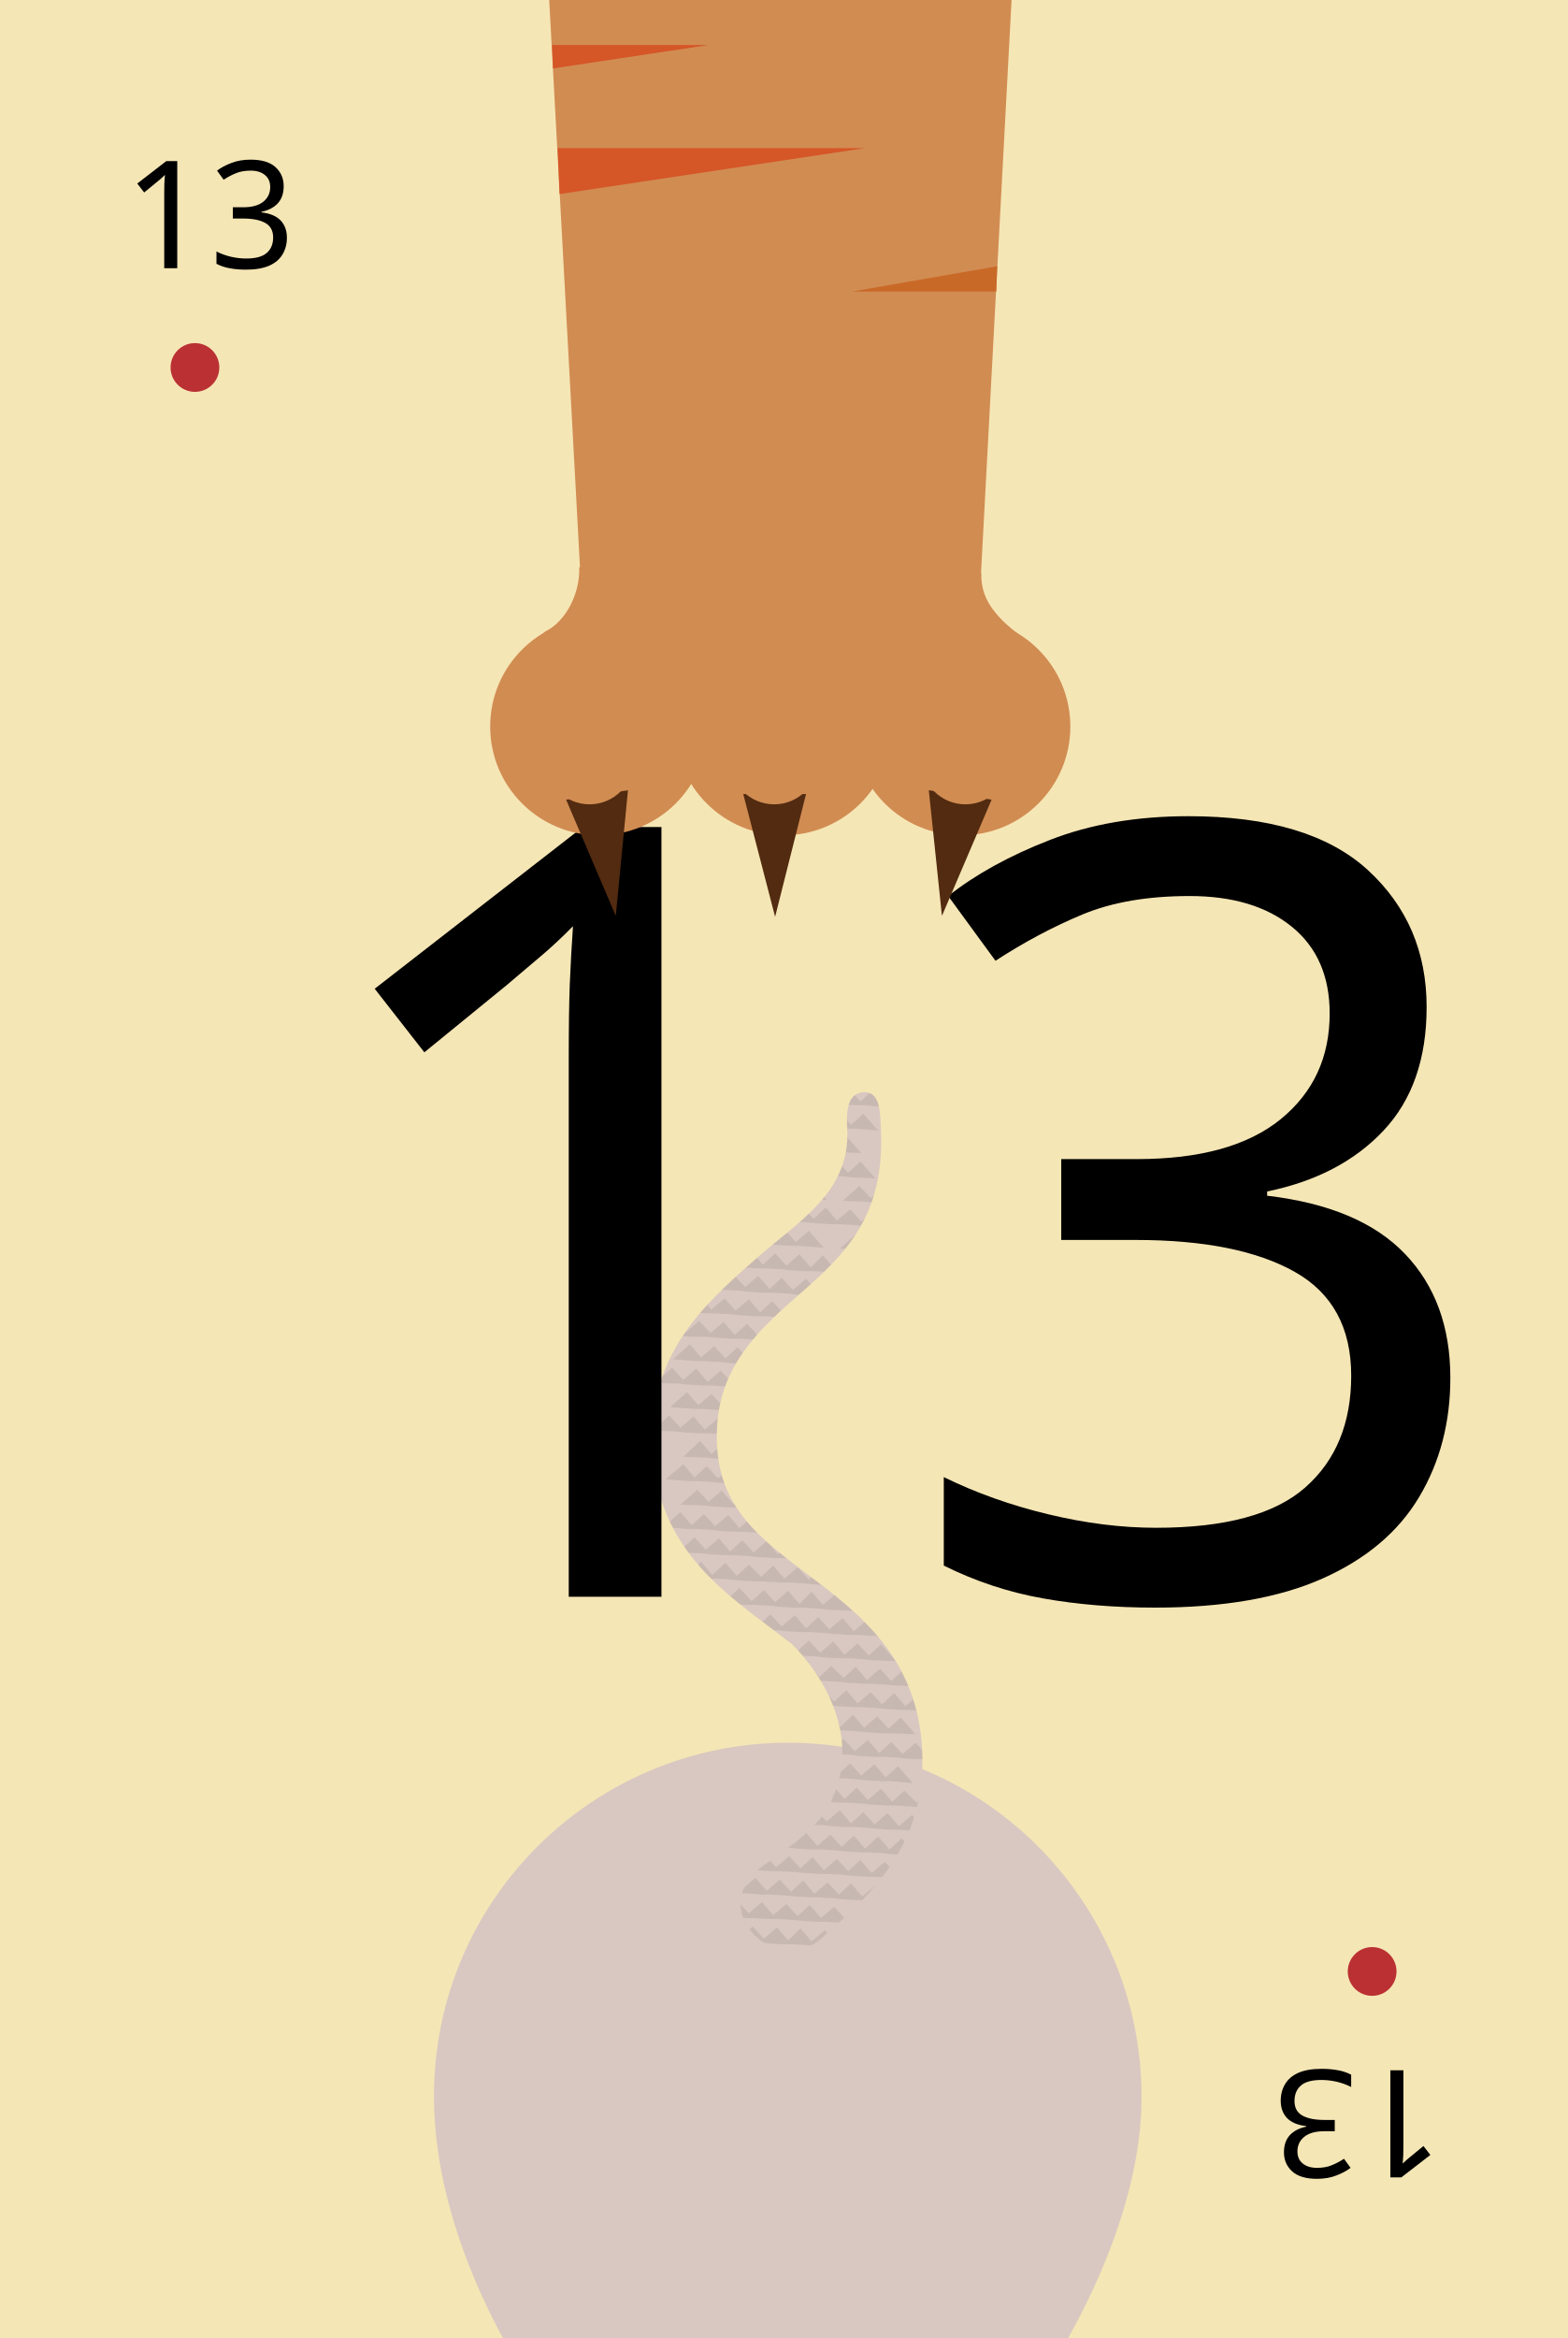
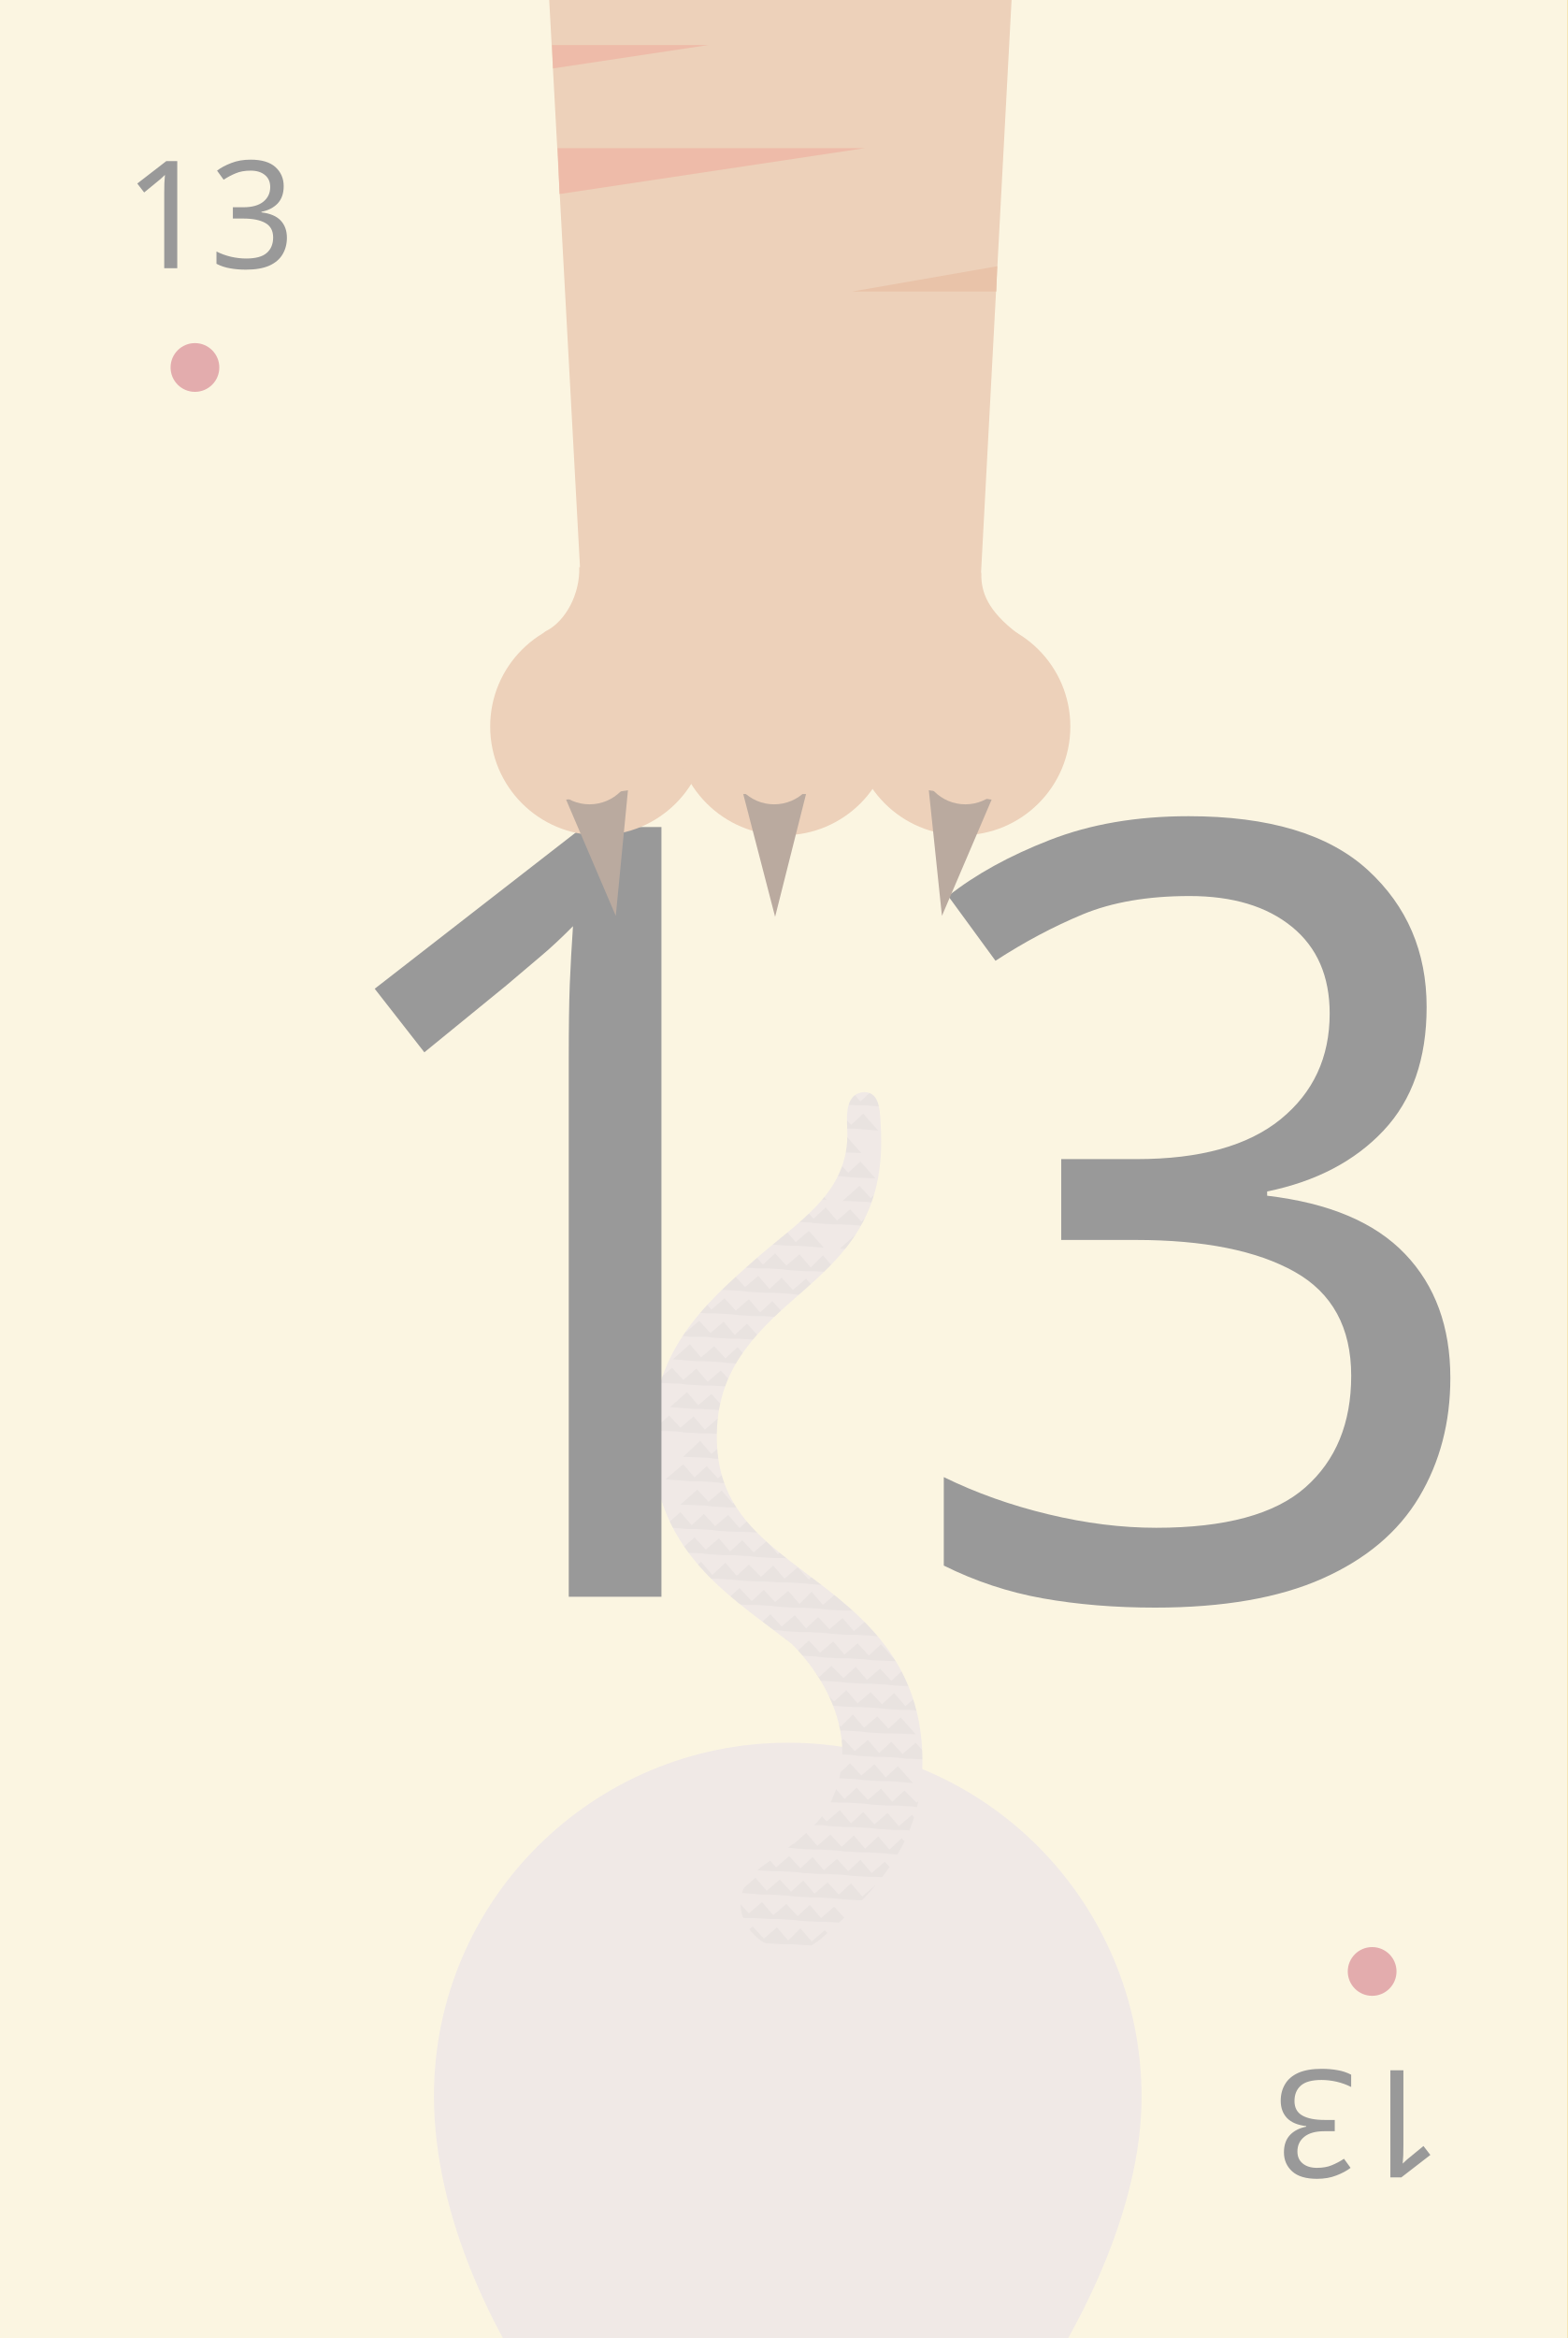
<svg xmlns="http://www.w3.org/2000/svg" xmlns:xlink="http://www.w3.org/1999/xlink" version="1.1" id="Layer_1" x="0px" y="0px" viewBox="0 0 167.2 249.4" enable-background="new 0 0 167.2 249.4" xml:space="preserve">
  <rect x="-5.7" y="-5.7" fill="#F5E6B5" width="178.6" height="260.8" />
  <circle fill="#BA3033" cx="20.8" cy="39.2" r="2.6" />
  <g>
    <text transform="matrix(1 0 0 1 13.2251 28.6087)" font-family="'RobotoSlab-Regular'" font-size="16">13</text>
  </g>
  <circle fill="#BA3033" cx="146.4" cy="210.3" r="2.6" />
  <g>
    <text transform="matrix(-1 0 0 -1 154.0334 220.8431)" font-family="'RobotoSlab-Regular'" font-size="16">13</text>
  </g>
  <path fill="#D9C8C1" d="M98.4,186.9c-0.4-10-6.7-14.8-12.3-19c-5-3.8-9.3-7-9.6-13.8c-0.3-6.8,2.9-10.8,7.5-14.9  c5.2-4.6,10.4-8.5,10-18.5c-0.1-1.9,0-4.2-1.8-4.2c-1.9,0.1-1.9,2.2-1.8,4c0.3,6.8-5.3,9.8-10,14c-5.2,4.6-11.2,9.9-10.8,19.9  c0.4,10,6.7,14.8,12.3,19c0.9,0.7,1.7,1.3,2.5,1.9l0,0c0,0,8.9,8.1,4,17.4c-1.5,2.9-6.6,5.9-7.6,6.8c-5.2,4.6,2.1,11.4,6.8,7.3  C92.8,202.2,98.8,196.9,98.4,186.9z" />
  <text transform="matrix(1 0 0 1 29.7445 170.3316)" font-family="'RobotoSlab-Thin'" font-size="115">13</text>
  <path fill="#D9C8C1" d="M121.8,223.7c0-20.8-16.8-37.8-37.7-37.8c-20.8,0-37.8,16.8-37.8,37.7c0,25.6,25.9,54.2,37.7,54.2  S121.8,247.3,121.8,223.7z" />
  <g>
    <polygon fill="#D18C52" points="103.9,75.6 62.7,75.6 57.1,-27.6 109.4,-27.6  " />
    <g>
      <circle fill="#D18C52" cx="63.9" cy="77.5" r="11.6" />
      <circle fill="#D18C52" cx="83.6" cy="77.5" r="11.6" />
      <circle fill="#D18C52" cx="102.6" cy="77.5" r="11.6" />
    </g>
    <polygon fill="#522B10" points="65.7,97.7 67,84.3 60.4,85.3  " />
    <polygon fill="#522B10" points="82.7,97.8 86,84.7 79.3,84.7  " />
    <polygon fill="#522B10" points="100.5,97.7 105.8,85.3 99.1,84.3  " />
    <circle fill="#D18C52" cx="62.9" cy="81.1" r="4.7" />
    <circle fill="#D18C52" cx="82.6" cy="81.1" r="4.7" />
    <circle fill="#D18C52" cx="103" cy="81.1" r="4.7" />
    <polygon fill="#D55627" points="59.5,15.8 59.7,20.7 92.3,15.8  " />
    <polygon fill="#D55627" points="58.9,4.8 59,7.3 75.6,4.8  " />
    <polygon fill="#C96928" points="90.9,31.1 106.3,31.1 106.4,28.4  " />
    <path fill="#D18C52" d="M104.7,61.3c0,1.8,0.6,3.8,3.9,6.3c3.2,2.5-6.4,3.9-6.4,3.9l-1.9-7.5C100.2,63.9,104.7,59.5,104.7,61.3z" />
    <path fill="#D18C52" d="M61.8,60.5c0.1,2.8-1.4,5.7-3.5,6.8c-2.1,1,5.2,4.3,5.2,4.3L68.8,61L61.8,60.5z" />
  </g>
  <g>
    <defs>
      <path id="SVGID_3_" d="M98.4,186.9c-0.4-10-6.7-14.8-12.3-19c-5-3.8-9.3-7-9.6-13.8c-0.3-6.8,2.9-10.8,7.5-14.9    c5.2-4.6,10.4-8.5,10-18.5c-0.1-1.9,0-4.2-1.8-4.2c-1.9,0.1-1.9,2.2-1.8,4c0.3,6.8-5.3,9.8-10,14c-5.2,4.6-11.2,9.9-10.8,19.9    c0.4,10,6.7,14.8,12.3,19c0.9,0.7,1.7,1.3,2.5,1.9l0,0c0,0,8.9,8.1,4,17.4c-1.5,2.9-6.6,5.9-7.6,6.8c-5.2,4.6,2.1,11.4,6.8,7.3    C92.8,202.2,98.8,196.9,98.4,186.9z" />
    </defs>
    <clipPath id="SVGID_2_">
      <use xlink:href="#SVGID_3_" overflow="visible" />
    </clipPath>
    <g opacity="8.000000e-02" clip-path="url(#SVGID_2_)">
      <polygon points="90.5,125.1 89.3,123.8 87.9,125 86.7,123.6 85.4,124.8 84.2,123.5 82.8,124.7 81.6,123.3 80.2,124.5 79,123.2     77.7,124.4 76.5,123 75.1,124.2 73.9,122.9 72.1,124.5 74.7,124.6 75.5,124.7 77.2,124.8 78.1,124.8 79.8,124.9 80.6,125     82.4,125.1 83.2,125.1 84.9,125.2 85.8,125.3 87.5,125.4 88.3,125.4 90,125.5 90.9,125.6 93.4,125.7 91.8,123.9   " />
      <polygon points="93.6,115 92.4,113.7 91.1,114.9 89.9,113.5 88.5,114.7 87.3,113.4 86,114.6 84.7,113.2 83.4,114.4 82.2,113.1     80.8,114.3 79.6,112.9 78.3,114.1 77.1,112.8 75.3,114.4 77.8,114.5 78.7,114.6 80.4,114.7 81.2,114.7 82.9,114.8 83.8,114.9     85.5,115 86.4,115 88.1,115.1 88.9,115.2 90.6,115.3 91.5,115.3 93.2,115.4 94,115.5 96.6,115.6 95,113.8   " />
      <polygon points="87.4,141.6 86,142.8 84.8,141.5 83.5,142.7 82.3,141.3 80.9,142.5 79.7,141.2 78.4,142.4 77.2,141 75.8,142.2     74.6,140.9 73.2,142.1 72,140.7 70.2,142.4 72.8,142.5 73.6,142.6 75.3,142.6 76.2,142.7 77.9,142.8 78.8,142.8 80.5,142.9     81.3,143 83,143.1 83.9,143.1 85.6,143.2 86.4,143.3 88.1,143.4 89,143.4 91.6,143.6 90,141.8 88.6,143   " />
      <polygon points="101.8,145 100.4,146.2 99.2,144.9 97.8,146.1 96.6,144.7 95.3,145.9 94.1,144.6 92.7,145.8 91.5,144.4     90.2,145.6 89,144.3 87.6,145.5 86.4,144.1 85,145.3 83.8,144 82.5,145.2 81.3,143.8 79.9,145.1 78.7,143.7 77.4,144.9     76.2,143.6 74.8,144.8 73.6,143.4 71.8,145 74.3,145.2 75.2,145.2 76.9,145.3 77.8,145.4 79.5,145.5 80.3,145.5 82,145.6     82.9,145.7 84.6,145.8 85.4,145.8 87.1,145.9 88,145.9 89.7,146 90.6,146.1 92.3,146.2 93.1,146.2 94.8,146.3 95.7,146.4     97.4,146.5 98.2,146.5 100,146.6 100.8,146.7 103.4,146.8   " />
      <polygon points="97.6,142.2 96.3,143.4 95.1,142.1 93.3,143.7 95.8,143.8 96.7,143.9 98.4,144 99.2,144 101.8,144.2 100.2,142.4     98.8,143.6   " />
      <polygon points="95.2,139.5 93.4,141.1 96,141.3 96.8,141.3 99.4,141.5 97.8,139.7 96.4,140.9   " />
      <polygon points="87.8,133.9 86.5,135.2 85.3,133.8 83.9,135 82.7,133.7 81.4,134.9 80.2,133.5 78.8,134.7 77.6,133.4 76.2,134.6     75,133.2 73.7,134.4 72.5,133.1 71.1,134.3 69.9,132.9 68.1,134.5 70.7,134.7 71.5,134.7 73.2,134.8 74.1,134.9 75.8,135     76.6,135 78.3,135.1 79.2,135.2 80.9,135.3 81.8,135.3 83.5,135.4 84.3,135.5 86,135.6 86.9,135.6 88.6,135.7 89.4,135.8     91.2,135.9 92,135.9 93.7,136 94.6,136 97.1,136.2 95.5,134.4 94.2,135.6 93,134.2 91.6,135.4 90.4,134.1 89,135.3   " />
      <polygon points="94.5,130.5 93.3,129.1 91.9,130.3 90.7,129 89.3,130.2 88.1,128.8 86.8,130 85.6,128.7 84.2,129.9 83,128.5     81.7,129.7 80.4,128.4 79.1,129.6 77.9,128.2 76.5,129.4 75.3,128.1 74,129.3 72.8,127.9 71.4,129.1 70.2,127.8 68.4,129.4     71,129.6 71.8,129.6 73.5,129.7 74.4,129.7 76.1,129.8 76.9,129.9 78.6,130 79.5,130 81.2,130.1 82.1,130.2 83.8,130.3     84.6,130.3 86.3,130.4 87.2,130.5 88.9,130.6 89.7,130.6 91.4,130.7 92.3,130.8 94,130.9 94.9,130.9 97.4,131.1 95.8,129.3   " />
      <polygon points="89.9,128.1 92.4,128.2 93.3,128.3 95.9,128.4 94.3,126.6 92.9,127.8 91.7,126.5   " />
      <polygon points="92.7,138.5 95.3,138.7 93.7,136.9 92.3,138.1 91.1,136.7 89.3,138.3 91.9,138.5   " />
      <polygon points="93,133.4 95.6,133.5 94,131.7 92.6,132.9 91.4,131.6 89.6,133.2 92.2,133.3   " />
      <polygon points="70.3,126.9 72,127 72.8,127.1 74.5,127.2 75.4,127.2 77.1,127.3 77.9,127.4 79.6,127.5 80.5,127.5 82.2,127.6     83.1,127.7 84.8,127.8 85.6,127.8 88.2,128 86.6,126.2 85.2,127.4 84,126 82.7,127.2 81.5,125.9 80.1,127.1 78.9,125.7     77.5,126.9 76.3,125.6 75,126.8 73.8,125.4 72.4,126.6 71.2,125.3 69.9,126.5 68.6,125.1 66.8,126.7 69.4,126.9   " />
      <polygon points="74,122 75.7,122.1 76.5,122.2 78.2,122.3 79.1,122.3 80.8,122.4 81.6,122.5 83.4,122.6 84.2,122.6 85.9,122.7     86.8,122.8 88.5,122.9 89.3,122.9 91.9,123 90.3,121.2 88.9,122.4 87.7,121.1 86.4,122.3 85.2,120.9 83.8,122.2 82.6,120.8     81.2,122 80,120.7 78.7,121.9 77.5,120.5 76.1,121.7 74.9,120.4 73.6,121.6 72.4,120.2 70.5,121.8 73.1,122   " />
      <polygon points="75.8,119.6 77.5,119.7 78.4,119.7 80.1,119.8 80.9,119.8 82.6,119.9 83.5,120 85.2,120.1 86.1,120.1 87.8,120.2     88.6,120.3 90.3,120.4 91.2,120.4 93.7,120.6 92.1,118.8 90.8,120 89.6,118.6 88.2,119.8 87,118.5 85.7,119.7 84.5,118.3     83.1,119.5 81.9,118.2 80.5,119.4 79.3,118 78,119.2 76.8,117.9 75.4,119.1 74.2,117.7 72.4,119.4 75,119.5   " />
      <polygon points="76.8,117 78.5,117.1 79.4,117.2 81.1,117.3 81.9,117.3 83.6,117.4 84.5,117.5 86.2,117.6 87.1,117.6 88.8,117.7     89.6,117.8 91.3,117.9 92.2,117.9 94.7,118.1 93.1,116.3 91.8,117.5 90.6,116.1 89.2,117.3 88,116 86.7,117.2 85.5,115.8     84.1,117 82.9,115.7 81.5,116.9 80.3,115.5 79,116.7 77.8,115.4 76.4,116.6 75.2,115.2 73.4,116.8 76,117   " />
      <polygon points="77.1,111.9 78.8,112 79.7,112.1 81.4,112.2 82.2,112.2 83.9,112.3 84.8,112.4 86.5,112.5 87.4,112.5 89.1,112.6     89.9,112.7 91.6,112.8 92.5,112.8 95,113 93.4,111.1 92.1,112.4 90.9,111 89.5,112.2 88.3,110.9 87,112.1 85.7,110.7 84.4,111.9     83.2,110.6 81.8,111.8 80.6,110.4 79.3,111.6 78.1,110.3 76.7,111.5 75.5,110.1 73.7,111.7 76.3,111.9   " />
      <polygon points="74.9,150.3 76.6,150.4 77.5,150.5 79.2,150.6 80,150.6 81.7,150.7 82.6,150.8 84.3,150.9 85.1,150.9 86.9,151     87.7,151.1 89.4,151.2 90.3,151.2 92,151.3 92.8,151.4 94.5,151.5 95.4,151.5 98,151.7 96.3,149.9 95,151.1 93.8,149.7     92.4,150.9 91.2,149.6 89.9,150.8 88.7,149.4 87.3,150.6 86.1,149.3 84.7,150.5 83.5,149.1 82.2,150.3 81,149 79.6,150.2     78.4,148.8 77.1,150 75.9,148.7 74.5,149.9 73.3,148.5 71.5,150.1 74.1,150.3   " />
      <polygon points="72.5,147.6 73.3,147.7 75.1,147.8 75.9,147.8 77.6,147.9 78.5,148 80.2,148.1 81,148.1 82.7,148.2 83.6,148.3     85.3,148.4 86.1,148.4 87.9,148.5 88.7,148.6 90.4,148.7 91.3,148.7 93,148.8 93.8,148.9 96.4,149 94.8,147.2 93.4,148.4     92.2,147 90.9,148.3 89.7,146.9 88.3,148.1 87.1,146.8 85.7,148 84.5,146.6 83.2,147.8 82,146.5 80.6,147.7 79.4,146.3     78.1,147.5 76.9,146.2 75.5,147.4 74.3,146 72.9,147.2 71.7,145.9 69.9,147.5   " />
      <polygon points="71.2,139.8 72.9,139.9 73.8,140 75.5,140.1 76.3,140.1 78.1,140.2 78.9,140.3 80.6,140.4 81.5,140.4 83.2,140.5     84,140.6 85.7,140.7 86.6,140.7 89.2,140.9 87.5,139.1 86.2,140.3 85,138.9 83.6,140.1 82.4,138.8 81.1,140 79.9,138.6     78.5,139.8 77.3,138.5 75.9,139.7 74.7,138.3 73.4,139.5 72.2,138.2 70.8,139.4 69.6,138 67.8,139.6 70.4,139.8   " />
      <polygon points="69.7,137.2 71.4,137.3 72.2,137.3 73.9,137.4 74.8,137.5 76.5,137.6 77.3,137.6 79.1,137.7 79.9,137.8     81.6,137.9 82.5,137.9 84.2,138 85,138.1 87.6,138.2 86,136.4 84.6,137.6 83.4,136.3 82.1,137.5 80.9,136.1 79.5,137.3 78.3,136     76.9,137.2 75.7,135.8 74.4,137 73.2,135.7 71.8,136.9 70.6,135.5 69.3,136.7 68.1,135.4 66.3,137 68.8,137.1   " />
      <polygon points="70,132.1 71.7,132.2 72.5,132.2 74.2,132.3 75.1,132.4 76.8,132.5 77.6,132.5 79.3,132.6 80.2,132.7 81.9,132.7     82.8,132.8 84.5,132.9 85.3,132.9 87.9,133.1 86.3,131.3 84.9,132.5 83.7,131.1 82.4,132.3 81.2,131 79.8,132.2 78.6,130.8     77.2,132.1 76,130.7 74.7,131.9 73.5,130.6 72.1,131.8 70.9,130.4 69.6,131.6 68.4,130.3 66.5,131.9 69.1,132   " />
      <polygon points="75.4,170.9 77.1,171 78,171.1 79.7,171.2 80.6,171.2 82.3,171.3 83.1,171.4 84.8,171.5 85.7,171.5 87.4,171.6     88.2,171.7 89.9,171.8 90.8,171.8 92.5,171.9 93.4,171.9 95.1,172 95.9,172.1 98.5,172.2 96.9,170.4 95.5,171.6 94.3,170.3     93,171.5 91.7,170.1 90.4,171.3 89.2,170 87.8,171.2 86.6,169.8 85.3,171.1 84.1,169.7 82.7,170.9 81.5,169.6 80.2,170.8     78.9,169.4 77.6,170.6 76.4,169.3 75,170.5 73.8,169.1 72,170.7 74.6,170.9   " />
      <polygon points="73.9,168.3 75.6,168.4 76.4,168.4 78.1,168.5 79,168.6 80.7,168.7 81.6,168.7 83.3,168.8 84.1,168.8 85.8,168.9     86.7,169 88.4,169.1 89.2,169.1 90.9,169.2 91.8,169.3 93.5,169.4 94.4,169.4 96.9,169.6 95.3,167.8 94,169 92.7,167.6     91.4,168.8 90.2,167.5 88.8,168.7 87.6,167.3 86.3,168.5 85.1,167.2 83.7,168.4 82.5,167 81.2,168.2 79.9,166.9 78.6,168.1     77.4,166.7 76,168 74.8,166.6 73.5,167.8 72.3,166.5 70.5,168.1 73,168.2   " />
      <polygon points="75.7,165.8 77.4,165.9 78.3,165.9 80,166 80.8,166.1 82.6,166.2 83.4,166.2 85.1,166.3 86,166.4 87.7,166.5     88.5,166.5 90.2,166.6 91.1,166.7 92.8,166.8 93.7,166.8 95.4,166.9 96.2,167 98.8,167.1 97.2,165.3 95.8,166.5 94.6,165.2     93.2,166.4 92,165 90.7,166.2 89.5,164.9 88.1,166.1 86.9,164.7 85.6,165.9 84.4,164.6 83,165.8 81.8,164.4 80.4,165.6     79.2,164.3 77.9,165.5 76.7,164.1 75.3,165.3 74.1,164 72.3,165.6 74.9,165.7   " />
      <polygon points="73.3,163.1 74.2,163.1 75.9,163.2 76.7,163.3 78.4,163.4 79.3,163.4 81,163.5 81.8,163.6 83.6,163.7 84.4,163.7     86.1,163.8 87,163.9 88.7,164 89.5,164 91.2,164.1 92.1,164.2 93.8,164.3 94.7,164.3 97.2,164.5 95.6,162.7 94.3,163.9 93,162.5     91.7,163.7 90.5,162.4 89.1,163.6 87.9,162.2 86.6,163.4 85.4,162.1 84,163.3 82.8,161.9 81.4,163.1 80.2,161.8 78.9,163     77.7,161.6 76.3,162.8 75.1,161.5 73.8,162.7 72.6,161.3 70.8,162.9   " />
      <polygon points="74.5,158 76.2,158.1 77,158.2 78.7,158.3 79.6,158.3 81.3,158.4 82.1,158.5 83.9,158.6 84.7,158.6 86.4,158.7     87.3,158.8 89,158.8 89.8,158.9 91.5,159 92.4,159 94.1,159.1 94.9,159.2 97.5,159.3 95.9,157.5 94.5,158.7 93.3,157.4 92,158.6     90.8,157.2 89.4,158.4 88.2,157.1 86.9,158.3 85.7,156.9 84.3,158.2 83.1,156.8 81.7,158 80.5,156.7 79.2,157.9 78,156.5     76.6,157.7 75.4,156.4 74.1,157.6 72.9,156.2 71,157.8 73.6,158   " />
      <polygon points="73,152.8 74.8,152.9 75.6,152.9 77.3,153 78.2,153.1 79.9,153.2 80.7,153.2 82.4,153.3 83.3,153.4 85,153.5     85.9,153.5 87.6,153.6 88.4,153.7 90.1,153.8 91,153.8 92.7,153.9 93.5,154 96.1,154.1 94.5,152.3 93.1,153.5 91.9,152.2     90.6,153.4 89.4,152 88,153.2 86.8,151.9 85.5,153.1 84.2,151.7 82.9,152.9 81.7,151.6 80.3,152.8 79.1,151.4 77.8,152.6     76.6,151.3 75.2,152.5 74,151.1 72.6,152.3 71.4,151 69.6,152.6 72.2,152.7   " />
      <polygon points="98,180.8 96.6,182 95.4,180.6 94.1,181.8 92.9,180.5 91.5,181.7 90.3,180.3 89,181.5 87.7,180.2 86.4,181.4     85.2,180 83.8,181.2 82.6,179.9 81.3,181.1 80.1,179.7 78.3,181.4 80.8,181.5 81.7,181.6 83.4,181.7 84.2,181.7 85.9,181.8     86.8,181.8 88.5,181.9 89.4,182 91.1,182.1 91.9,182.1 93.6,182.2 94.5,182.3 96.2,182.4 97,182.4 99.6,182.6   " />
      <polygon points="97.5,160.2 96.1,161.4 94.9,160 93.5,161.3 92.3,159.9 91,161.1 89.8,159.8 88.4,161 87.2,159.6 85.9,160.8     84.7,159.5 83.3,160.7 82.1,159.3 80.7,160.5 79.5,159.2 78.2,160.4 77,159 75.6,160.2 74.4,158.9 72.6,160.5 75.2,160.6     76,160.7 77.7,160.8 78.6,160.8 80.3,160.9 81.1,161 82.8,161.1 83.7,161.1 85.4,161.2 86.3,161.3 88,161.4 88.8,161.4     90.5,161.5 91.4,161.6 93.1,161.7 93.9,161.7 95.7,161.8 96.5,161.9 99.1,162   " />
      <polygon points="97.8,155.1 96.4,156.3 95.2,154.9 93.8,156.1 92.6,154.8 91.3,156 90.1,154.6 88.7,155.8 87.5,154.5 86.2,155.7     85,154.3 83.6,155.5 82.4,154.2 81,155.4 79.8,154 78.5,155.2 77.3,153.9 75.9,155.1 74.7,153.7 72.9,155.4 75.5,155.5     76.3,155.6 78,155.6 78.9,155.7 80.6,155.8 81.4,155.8 83.1,155.9 84,156 85.7,156.1 86.6,156.1 88.3,156.2 89.1,156.3     90.8,156.4 91.7,156.4 93.4,156.5 94.2,156.6 95.9,156.7 96.8,156.7 99.4,156.9   " />
      <polygon points="96.9,207.7 95.7,206.3 94.3,207.5 93.1,206.2 91.7,207.4 90.5,206 89.2,207.2 88,205.9 86.6,207.1 85.4,205.7     84.1,207 82.9,205.6 81.5,206.8 80.3,205.5 78.5,207.1 81.1,207.2 81.9,207.3 83.6,207.4 84.5,207.4 86.2,207.5 87,207.6     88.7,207.7 89.6,207.7 91.3,207.8 92.1,207.8 93.9,207.9 94.7,208 96.4,208.1 97.3,208.1 99.8,208.3 98.2,206.5   " />
      <polygon points="97.2,202.6 96,201.2 94.6,202.4 93.4,201.1 92,202.3 90.8,200.9 89.5,202.1 88.3,200.8 86.9,202 85.7,200.6     84.4,201.8 83.2,200.5 81.8,201.7 80.6,200.3 78.8,201.9 81.3,202.1 82.2,202.1 83.9,202.2 84.8,202.3 86.5,202.4 87.3,202.4     89,202.5 89.9,202.6 91.6,202.7 92.4,202.7 94.1,202.8 95,202.9 96.7,203 97.6,203 100.1,203.2 98.5,201.4   " />
      <polygon points="97.5,197.4 96.2,196.1 94.9,197.3 93.7,195.9 92.3,197.2 91.1,195.8 89.8,197 88.6,195.7 87.2,196.9 86,195.5     84.7,196.7 83.4,195.4 82.1,196.6 80.9,195.2 79.1,196.8 81.6,197 82.5,197 84.2,197.1 85.1,197.2 86.8,197.3 87.6,197.3     89.3,197.4 90.2,197.5 91.9,197.6 92.7,197.6 94.4,197.7 95.3,197.8 97,197.9 97.9,197.9 100.4,198 98.8,196.2   " />
      <polygon points="97.8,192.3 96.5,191 95.2,192.2 94,190.8 92.6,192 91.4,190.7 90.1,191.9 88.9,190.5 87.5,191.7 86.3,190.4     84.9,191.6 83.7,190.2 82.4,191.4 81.2,190.1 79.4,191.7 81.9,191.8 82.8,191.9 84.5,192 85.3,192 87.1,192.1 87.9,192.2     89.6,192.3 90.5,192.3 92.2,192.4 93,192.5 94.7,192.6 95.6,192.6 97.3,192.7 98.2,192.8 100.7,192.9 99.1,191.1   " />
      <polygon points="81.4,186.7 83.1,186.8 83.9,186.8 85.6,186.9 86.5,187 88.2,187.1 89.1,187.1 90.8,187.2 91.6,187.3 93.3,187.4     94.2,187.4 95.9,187.5 96.7,187.6 99.3,187.7 97.7,185.9 96.3,187.1 95.1,185.8 93.8,187 92.6,185.6 91.2,186.8 90,185.5     88.7,186.7 87.4,185.3 86.1,186.5 84.9,185.2 83.5,186.4 82.3,185 81,186.2 79.8,184.9 78,186.5 80.5,186.6   " />
      <polygon points="79,184 79.8,184 81.5,184.1 82.4,184.2 84.1,184.3 84.9,184.3 86.6,184.4 87.5,184.5 89.2,184.6 90.1,184.6     91.8,184.7 92.6,184.8 94.3,184.9 95.2,184.9 97.7,185 96.1,183.2 94.8,184.4 93.6,183.1 92.2,184.3 91,182.9 89.7,184.2     88.5,182.8 87.1,184 85.9,182.7 84.5,183.9 83.3,182.5 82,183.7 80.8,182.4 79.4,183.6 78.2,182.2 76.4,183.8   " />
      <polygon points="80.1,178.9 81.8,179 82.7,179 84.4,179.1 85.2,179.2 86.9,179.3 87.8,179.3 89.5,179.4 90.4,179.5 92.1,179.6     92.9,179.6 94.6,179.7 95.5,179.8 98,179.9 96.4,178.1 95.1,179.3 93.9,178 92.5,179.2 91.3,177.8 90,179 88.7,177.7 87.4,178.9     86.2,177.5 84.8,178.7 83.6,177.4 82.3,178.6 81.1,177.2 79.7,178.4 78.5,177.1 76.7,178.7 79.3,178.8   " />
      <polygon points="77.7,176.2 79.4,176.3 80.3,176.3 82,176.4 82.8,176.5 84.5,176.6 85.4,176.6 87.1,176.7 87.9,176.8 89.6,176.9     90.5,176.9 92.2,177 93.1,177.1 95.6,177.2 94,175.4 92.7,176.6 91.5,175.3 90.1,176.5 88.9,175.1 87.5,176.3 86.3,175 85,176.2     83.8,174.8 82.4,176 81.2,174.7 79.9,175.9 78.6,174.5 77.3,175.7 76.1,174.4 74.3,176 76.8,176.1   " />
      <polygon points="76.1,173.5 77.8,173.6 78.7,173.7 80.4,173.8 81.3,173.8 83,173.9 83.8,174 85.5,174.1 86.4,174.1 88.1,174.2     88.9,174.3 90.6,174.4 91.5,174.4 93.2,174.5 94.1,174.6 95.8,174.7 96.6,174.7 99.2,174.9 97.6,173 96.2,174.3 95,172.9     93.7,174.1 92.5,172.8 91.1,174 89.9,172.6 88.5,173.8 87.3,172.5 86,173.7 84.8,172.3 83.4,173.5 82.2,172.2 80.9,173.4     79.7,172 78.3,173.2 77.1,171.9 75.7,173.1 74.5,171.7 72.7,173.3 75.3,173.5   " />
      <polygon points="80.3,204.6 82.1,204.7 82.9,204.7 84.6,204.8 85.5,204.9 87.2,205 88,205 89.7,205.1 90.6,205.2 92.3,205.3     93.1,205.3 94.9,205.4 95.7,205.5 98.3,205.6 96.7,203.8 95.3,205 94.1,203.7 92.7,204.9 91.5,203.5 90.2,204.7 89,203.4     87.6,204.6 86.4,203.2 85.1,204.4 83.9,203.1 82.5,204.3 81.3,202.9 79.9,204.1 78.7,202.8 76.9,204.4 79.5,204.6   " />
      <polygon points="79.8,199.4 80.6,199.5 82.3,199.6 83.2,199.6 84.9,199.7 85.8,199.8 87.5,199.9 88.3,199.9 90,200 90.9,200.1     92.6,200.2 93.4,200.2 95.1,200.3 96,200.4 98.6,200.5 97,198.7 95.6,199.9 94.4,198.6 93,199.8 91.8,198.4 90.5,199.6     89.3,198.3 87.9,199.5 86.7,198.1 85.4,199.3 84.2,198 82.8,199.2 81.6,197.8 80.2,199 79,197.7 77.2,199.3   " />
      <polygon points="80.9,194.4 82.6,194.5 83.5,194.5 85.2,194.6 86.1,194.7 87.8,194.7 88.6,194.8 90.3,194.9 91.2,194.9 92.9,195     93.7,195.1 95.4,195.2 96.3,195.2 98.9,195.4 97.3,193.6 95.9,194.8 94.7,193.4 93.3,194.6 92.1,193.3 90.8,194.5 89.6,193.1     88.2,194.3 87,193 85.7,194.2 84.4,192.8 83.1,194.1 81.9,192.7 80.5,193.9 79.3,192.6 77.5,194.2 80.1,194.3   " />
      <polygon points="79.5,189.1 81.2,189.2 82.1,189.3 83.8,189.4 84.6,189.4 86.4,189.5 87.2,189.6 88.9,189.7 89.8,189.7     91.5,189.8 92.3,189.9 94,190 94.9,190 97.4,190.2 95.8,188.4 94.5,189.6 93.3,188.2 91.9,189.4 90.7,188.1 89.4,189.3     88.2,187.9 86.8,189.1 85.6,187.8 84.2,189 83,187.6 81.7,188.8 80.5,187.5 79.1,188.7 77.9,187.3 76.1,188.9 78.7,189.1   " />
    </g>
  </g>
+   <g id="muted" opacity="0.6">
+     <rect fill="#fff" x="0" y="0" width="167.2" height="249.4" />
+   </g>
</svg>
